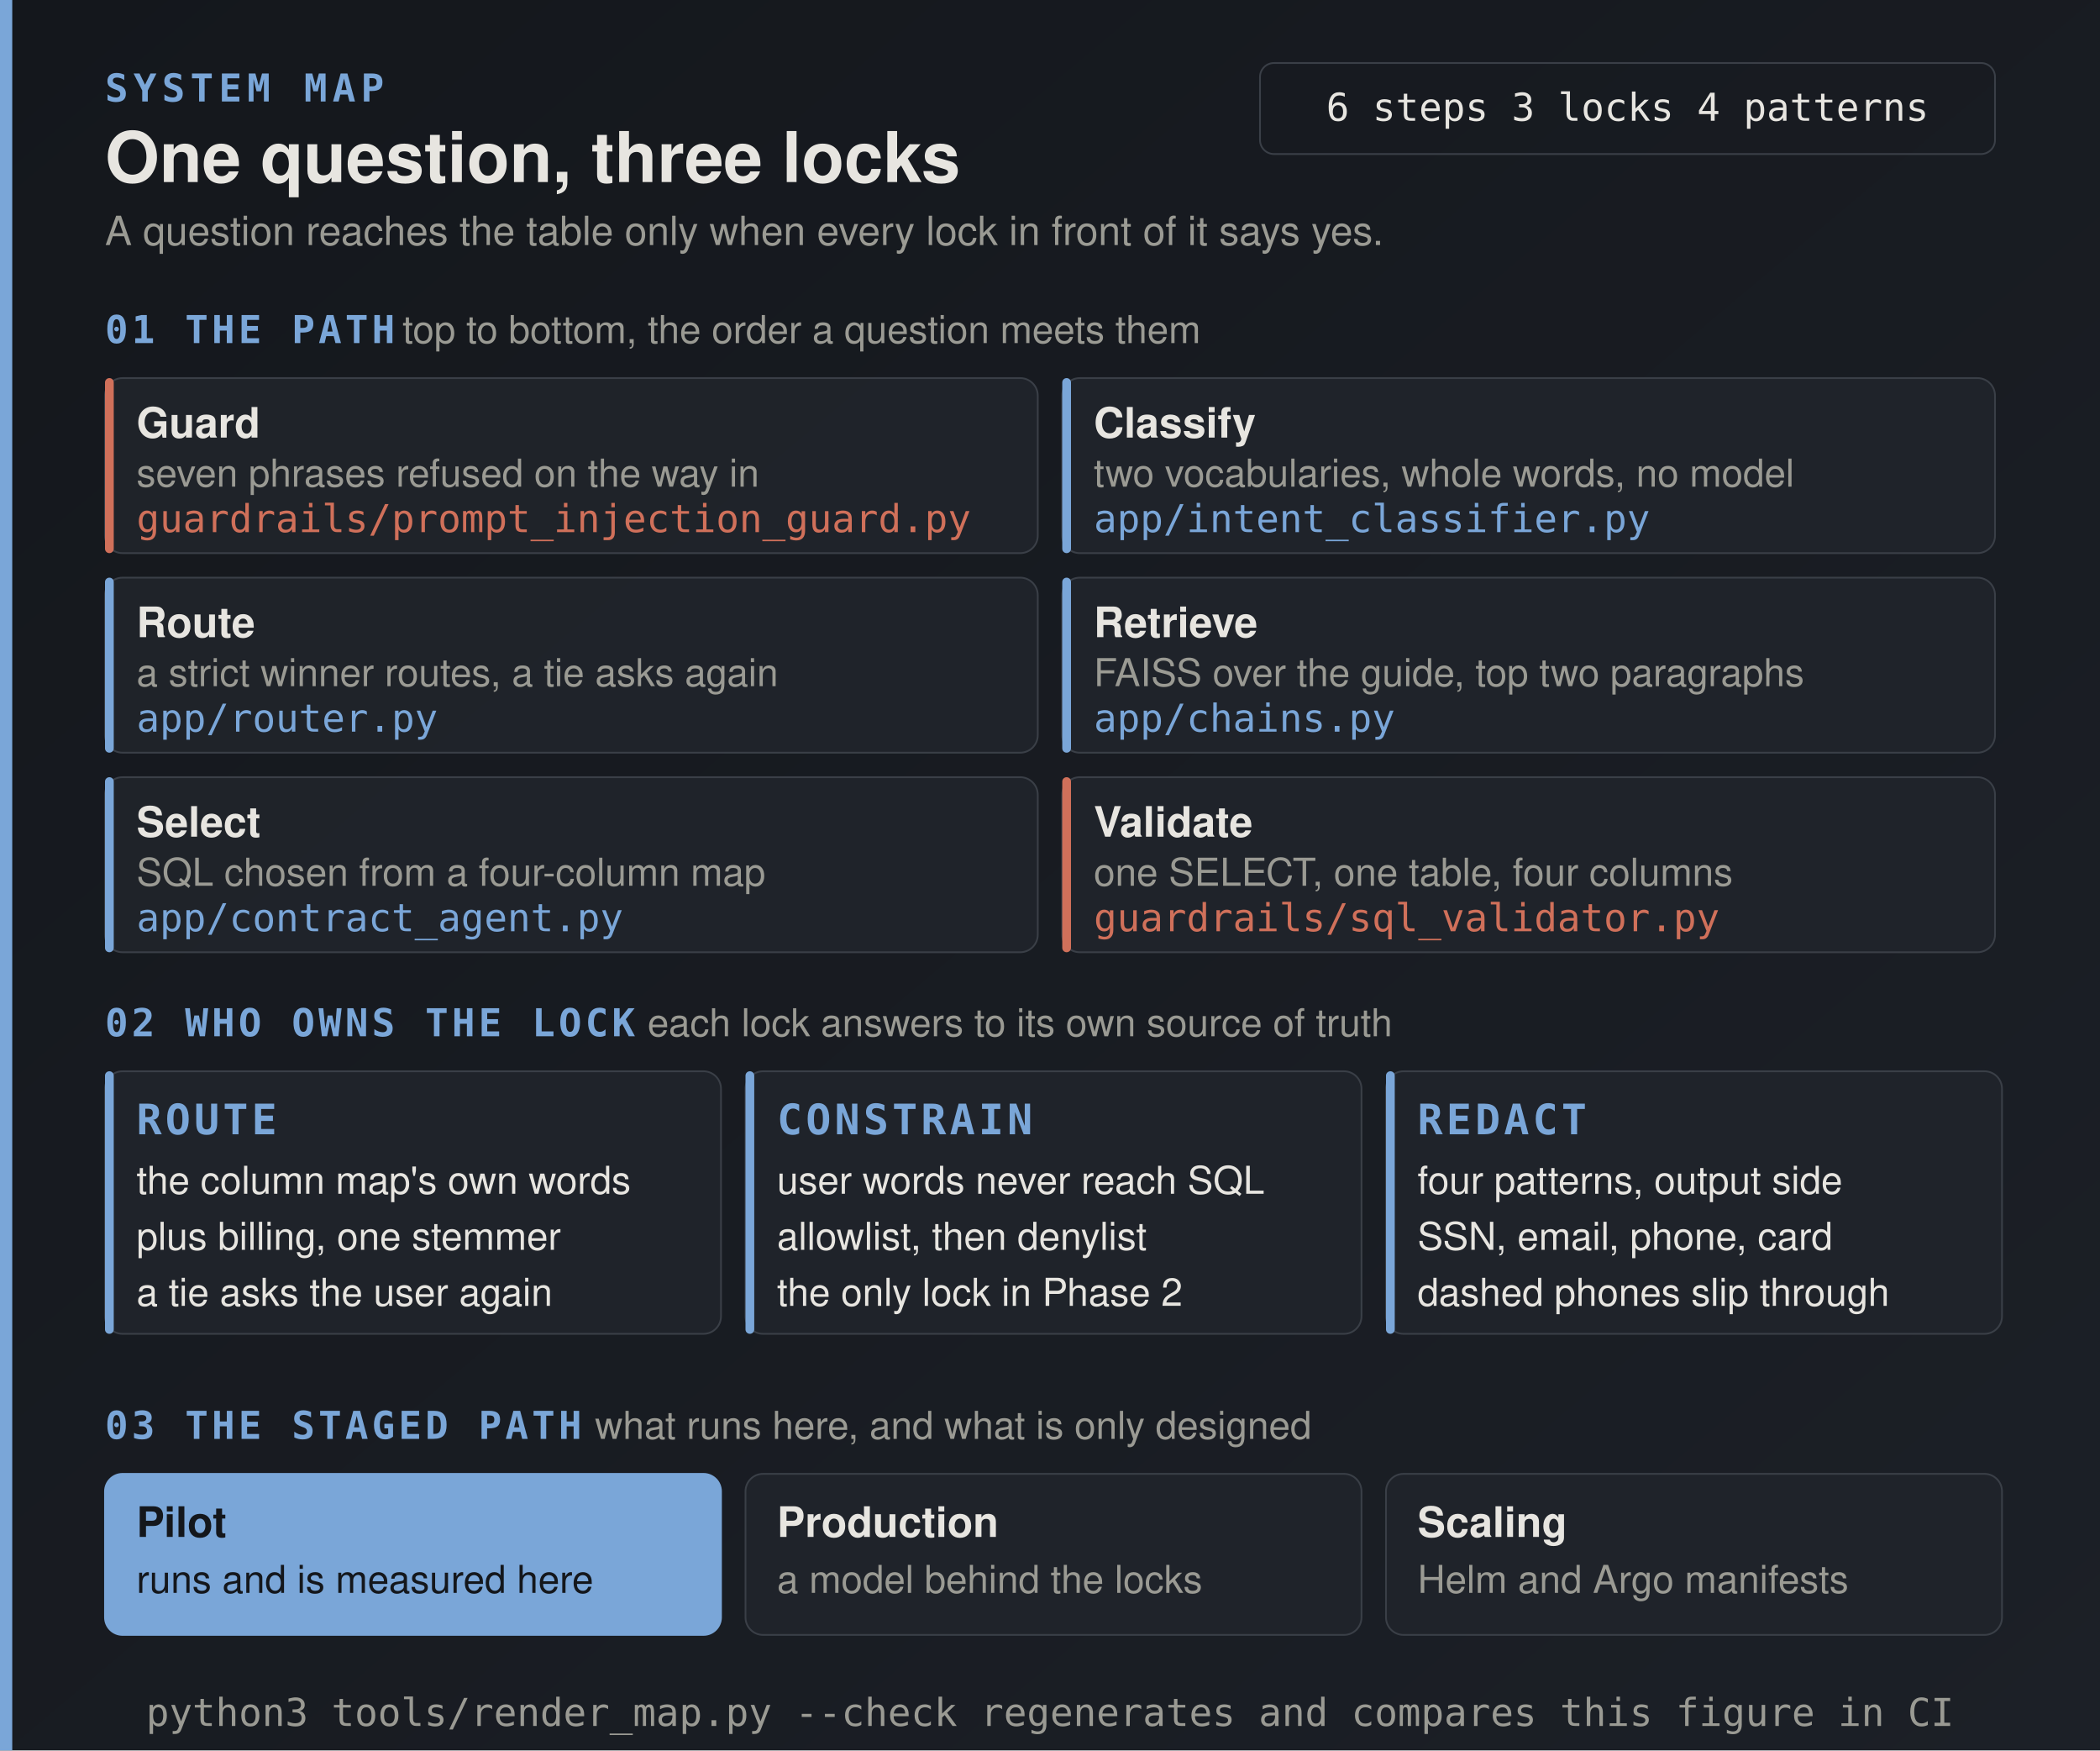
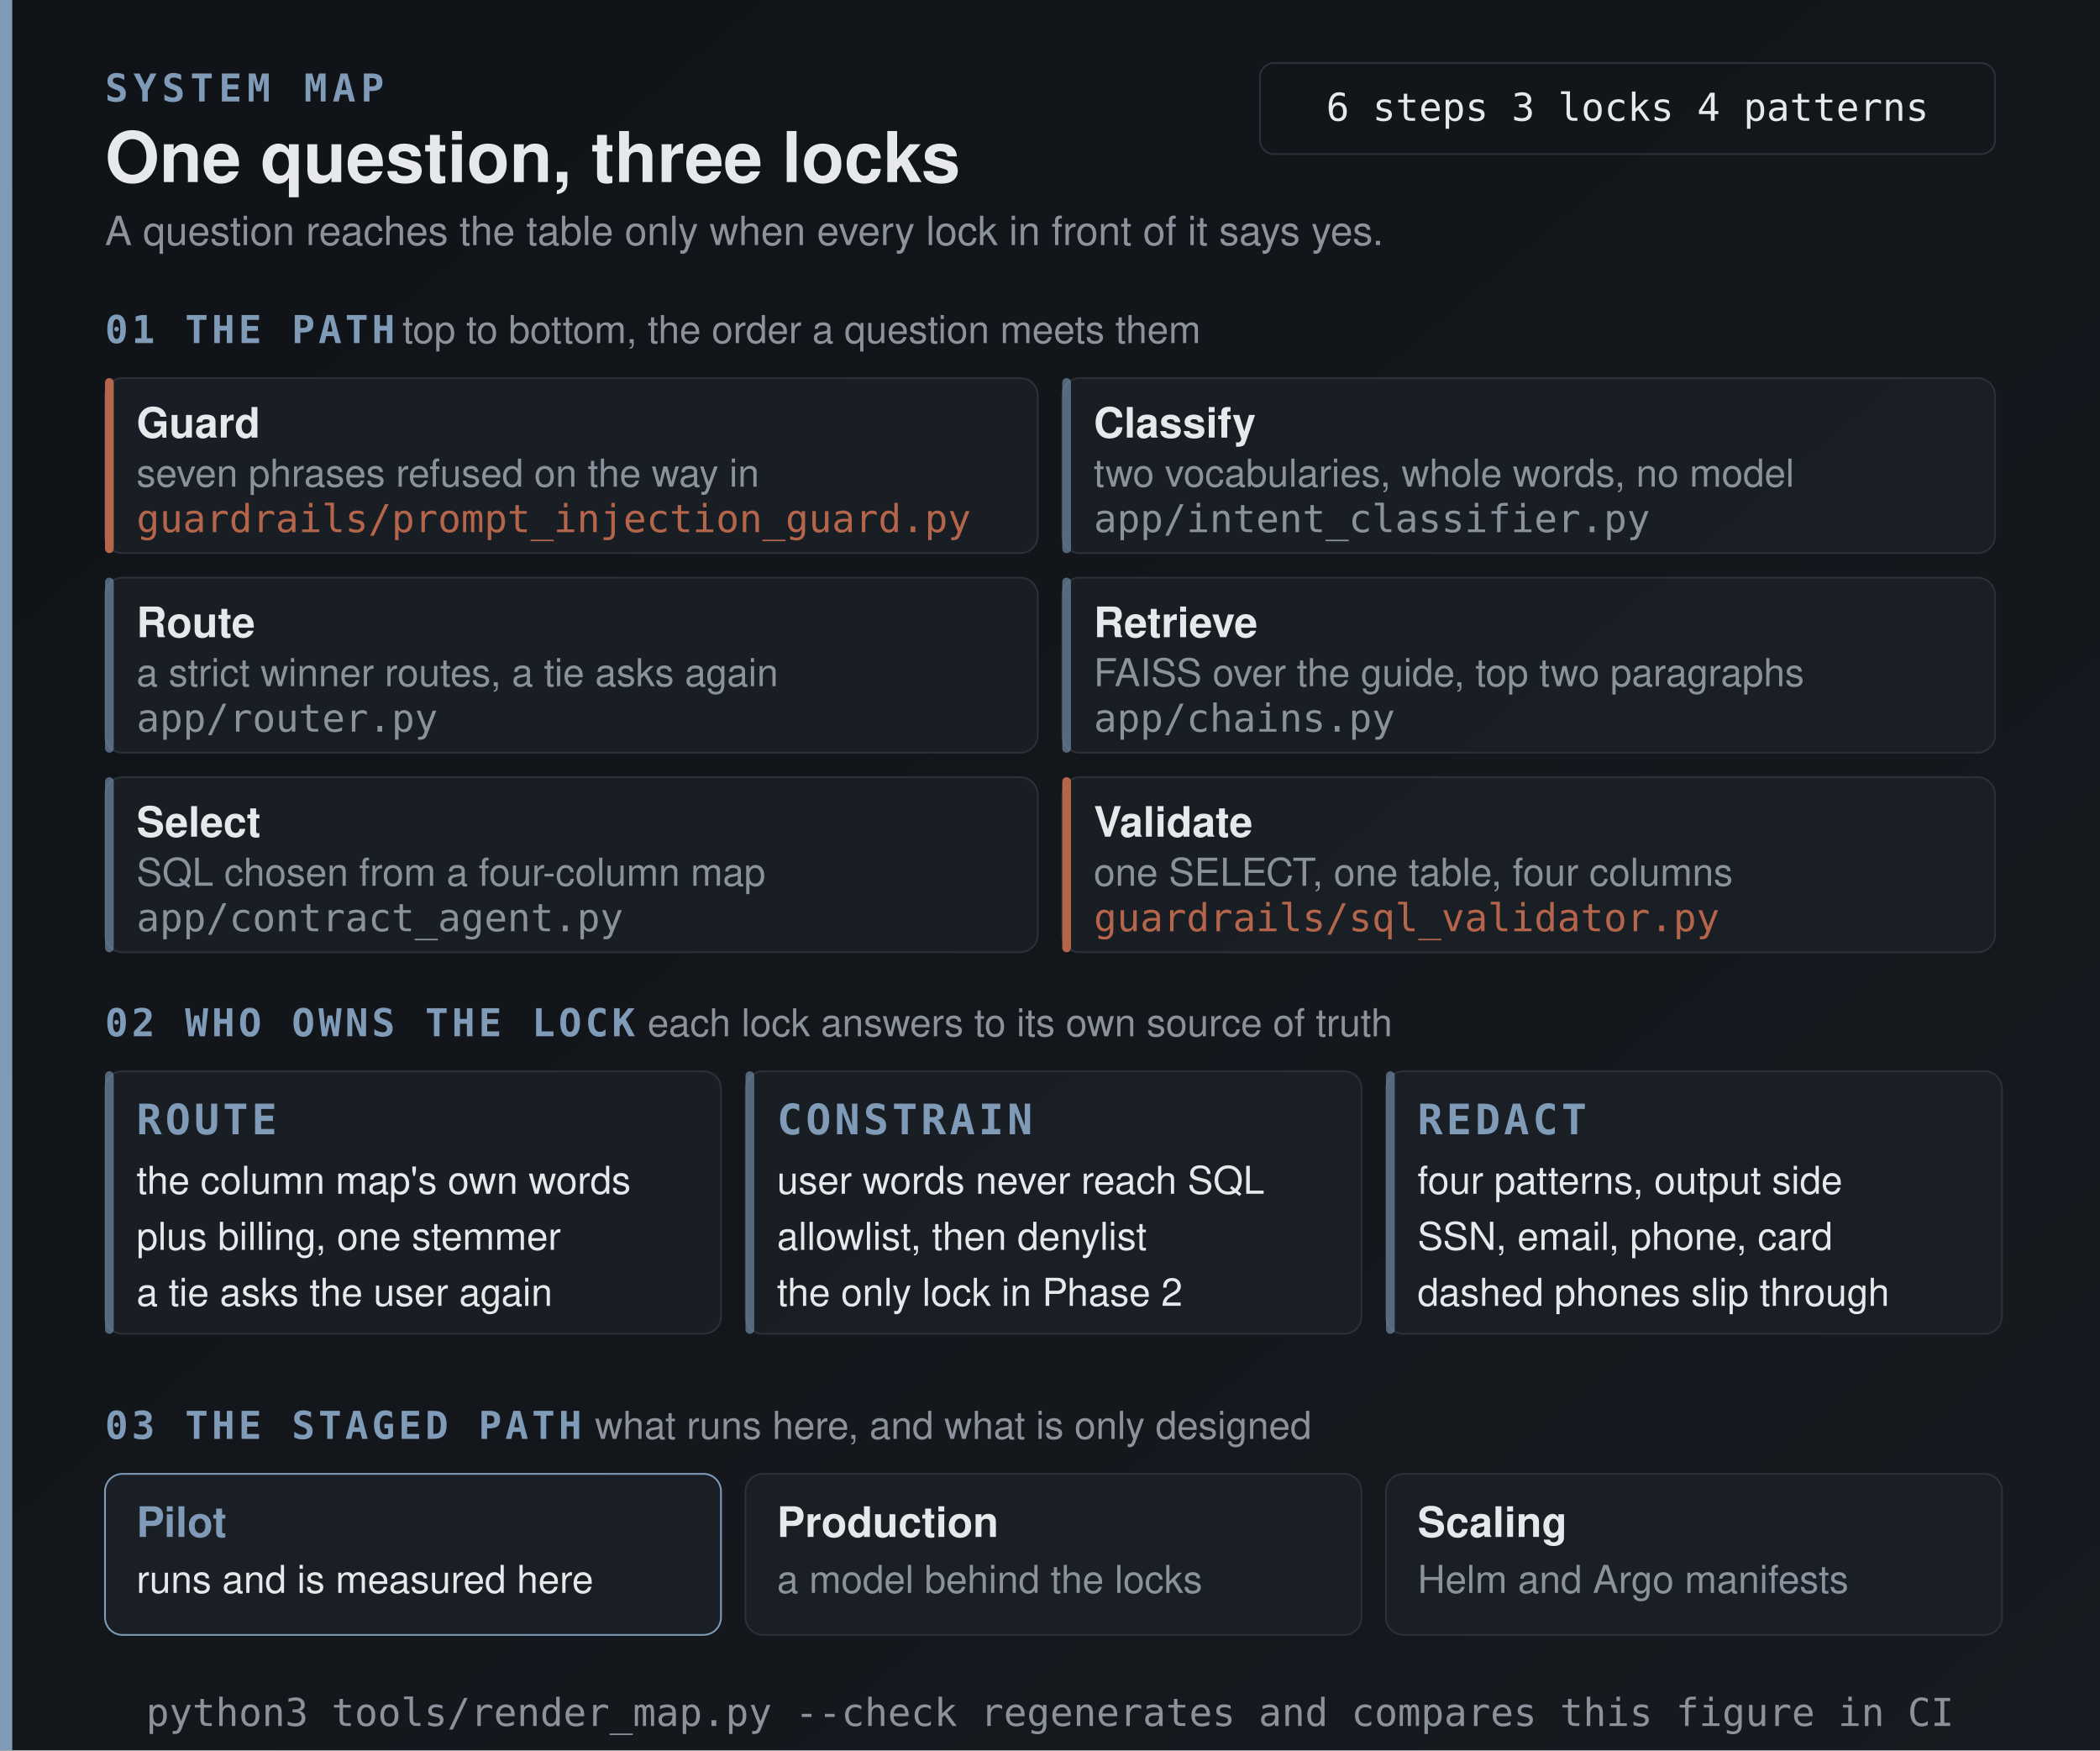
<svg xmlns="http://www.w3.org/2000/svg" width="1200" height="1000" viewBox="0 0 1200 1000" role="img" aria-label="System map: one question through six steps, guard, classify, route, retrieve, select, validate, and the three locks that own them.">
  <defs>
    <linearGradient id="bg" x1="0" y1="0" x2="1" y2="1">
-       <stop offset="0%" stop-color="#14171c" />
-       <stop offset="100%" stop-color="#1c2027" />
+       <stop offset="0%" stop-color="#0f1216" />
+       <stop offset="100%" stop-color="#171b21" />
    </linearGradient>
  </defs>
  <rect width="1200" height="1000" fill="url(#bg)" />
-   <rect x="0" y="0" width="7" height="1000" fill="#7aa6d8" />
-   <text x="60" y="58" text-anchor="start" font-family="ui-monospace,SFMono-Regular,Menlo,monospace" font-size="22" font-weight="700" letter-spacing="3" fill="#7aa6d8">SYSTEM MAP</text>
-   <text x="60" y="104" text-anchor="start" font-family="-apple-system,BlinkMacSystemFont,'Segoe UI',Helvetica,Arial,sans-serif" font-size="40" font-weight="700" fill="#e7e5e0">One question, three locks</text>
-   <text x="60" y="140" text-anchor="start" font-family="-apple-system,BlinkMacSystemFont,'Segoe UI',Helvetica,Arial,sans-serif" font-size="23" fill="#9a9a93">A question reaches the table only when every lock in front of it says yes.</text>
-   <rect x="720" y="36" width="420" height="52" rx="8" fill="none" stroke="#3a3f47" />
-   <text x="930" y="69" text-anchor="middle" font-family="ui-monospace,SFMono-Regular,Menlo,monospace" font-size="22" fill="#e7e5e0">6 steps  3 locks  4 patterns</text>
-   <text x="60" y="196" text-anchor="start" font-family="ui-monospace,SFMono-Regular,Menlo,monospace" font-size="22" font-weight="700" letter-spacing="2" fill="#7aa6d8">01  THE PATH</text>
-   <text x="230" y="196" text-anchor="start" font-family="-apple-system,BlinkMacSystemFont,'Segoe UI',Helvetica,Arial,sans-serif" font-size="22" fill="#9a9a93">top to bottom, the order a question meets them</text>
-   <rect x="60" y="216" width="533" height="100" rx="10" fill="#20242b" fill-opacity=".92" stroke="#3a3f47" />
-   <rect x="60" y="216" width="5" height="100" rx="2.5" fill="#d0705a" />
-   <text x="78" y="250" text-anchor="start" font-family="-apple-system,BlinkMacSystemFont,'Segoe UI',Helvetica,Arial,sans-serif" font-size="24" font-weight="700" fill="#e7e5e0">Guard</text>
-   <text x="78" y="278" text-anchor="start" font-family="-apple-system,BlinkMacSystemFont,'Segoe UI',Helvetica,Arial,sans-serif" font-size="22" fill="#9a9a93">seven phrases refused on the way in</text>
-   <text x="78" y="304" text-anchor="start" font-family="ui-monospace,SFMono-Regular,Menlo,monospace" font-size="22" fill="#d0705a">guardrails/prompt_injection_guard.py</text>
-   <rect x="607" y="216" width="533" height="100" rx="10" fill="#20242b" fill-opacity=".92" stroke="#3a3f47" />
-   <rect x="607" y="216" width="5" height="100" rx="2.5" fill="#7aa6d8" />
-   <text x="625" y="250" text-anchor="start" font-family="-apple-system,BlinkMacSystemFont,'Segoe UI',Helvetica,Arial,sans-serif" font-size="24" font-weight="700" fill="#e7e5e0">Classify</text>
-   <text x="625" y="278" text-anchor="start" font-family="-apple-system,BlinkMacSystemFont,'Segoe UI',Helvetica,Arial,sans-serif" font-size="22" fill="#9a9a93">two vocabularies, whole words, no model</text>
-   <text x="625" y="304" text-anchor="start" font-family="ui-monospace,SFMono-Regular,Menlo,monospace" font-size="22" fill="#7aa6d8">app/intent_classifier.py</text>
-   <rect x="60" y="330" width="533" height="100" rx="10" fill="#20242b" fill-opacity=".92" stroke="#3a3f47" />
-   <rect x="60" y="330" width="5" height="100" rx="2.5" fill="#7aa6d8" />
-   <text x="78" y="364" text-anchor="start" font-family="-apple-system,BlinkMacSystemFont,'Segoe UI',Helvetica,Arial,sans-serif" font-size="24" font-weight="700" fill="#e7e5e0">Route</text>
-   <text x="78" y="392" text-anchor="start" font-family="-apple-system,BlinkMacSystemFont,'Segoe UI',Helvetica,Arial,sans-serif" font-size="22" fill="#9a9a93">a strict winner routes, a tie asks again</text>
-   <text x="78" y="418" text-anchor="start" font-family="ui-monospace,SFMono-Regular,Menlo,monospace" font-size="22" fill="#7aa6d8">app/router.py</text>
-   <rect x="607" y="330" width="533" height="100" rx="10" fill="#20242b" fill-opacity=".92" stroke="#3a3f47" />
-   <rect x="607" y="330" width="5" height="100" rx="2.5" fill="#7aa6d8" />
-   <text x="625" y="364" text-anchor="start" font-family="-apple-system,BlinkMacSystemFont,'Segoe UI',Helvetica,Arial,sans-serif" font-size="24" font-weight="700" fill="#e7e5e0">Retrieve</text>
-   <text x="625" y="392" text-anchor="start" font-family="-apple-system,BlinkMacSystemFont,'Segoe UI',Helvetica,Arial,sans-serif" font-size="22" fill="#9a9a93">FAISS over the guide, top two paragraphs</text>
-   <text x="625" y="418" text-anchor="start" font-family="ui-monospace,SFMono-Regular,Menlo,monospace" font-size="22" fill="#7aa6d8">app/chains.py</text>
-   <rect x="60" y="444" width="533" height="100" rx="10" fill="#20242b" fill-opacity=".92" stroke="#3a3f47" />
-   <rect x="60" y="444" width="5" height="100" rx="2.5" fill="#7aa6d8" />
-   <text x="78" y="478" text-anchor="start" font-family="-apple-system,BlinkMacSystemFont,'Segoe UI',Helvetica,Arial,sans-serif" font-size="24" font-weight="700" fill="#e7e5e0">Select</text>
-   <text x="78" y="506" text-anchor="start" font-family="-apple-system,BlinkMacSystemFont,'Segoe UI',Helvetica,Arial,sans-serif" font-size="22" fill="#9a9a93">SQL chosen from a four-column map</text>
-   <text x="78" y="532" text-anchor="start" font-family="ui-monospace,SFMono-Regular,Menlo,monospace" font-size="22" fill="#7aa6d8">app/contract_agent.py</text>
-   <rect x="607" y="444" width="533" height="100" rx="10" fill="#20242b" fill-opacity=".92" stroke="#3a3f47" />
-   <rect x="607" y="444" width="5" height="100" rx="2.5" fill="#d0705a" />
-   <text x="625" y="478" text-anchor="start" font-family="-apple-system,BlinkMacSystemFont,'Segoe UI',Helvetica,Arial,sans-serif" font-size="24" font-weight="700" fill="#e7e5e0">Validate</text>
-   <text x="625" y="506" text-anchor="start" font-family="-apple-system,BlinkMacSystemFont,'Segoe UI',Helvetica,Arial,sans-serif" font-size="22" fill="#9a9a93">one SELECT, one table, four columns</text>
-   <text x="625" y="532" text-anchor="start" font-family="ui-monospace,SFMono-Regular,Menlo,monospace" font-size="22" fill="#d0705a">guardrails/sql_validator.py</text>
-   <text x="60" y="592" text-anchor="start" font-family="ui-monospace,SFMono-Regular,Menlo,monospace" font-size="22" font-weight="700" letter-spacing="2" fill="#7aa6d8">02  WHO OWNS THE LOCK</text>
-   <text x="370" y="592" text-anchor="start" font-family="-apple-system,BlinkMacSystemFont,'Segoe UI',Helvetica,Arial,sans-serif" font-size="22" fill="#9a9a93">each lock answers to its own source of truth</text>
-   <rect x="60" y="612" width="352" height="150" rx="10" fill="#20242b" fill-opacity=".92" stroke="#3a3f47" />
-   <rect x="60" y="612" width="5" height="150" rx="2.5" fill="#7aa6d8" />
-   <text x="78" y="648" text-anchor="start" font-family="ui-monospace,SFMono-Regular,Menlo,monospace" font-size="24" font-weight="700" letter-spacing="2" fill="#7aa6d8">ROUTE</text>
-   <text x="78" y="682" text-anchor="start" font-family="-apple-system,BlinkMacSystemFont,'Segoe UI',Helvetica,Arial,sans-serif" font-size="22" fill="#e7e5e0">the column map's own words</text>
-   <text x="78" y="714" text-anchor="start" font-family="-apple-system,BlinkMacSystemFont,'Segoe UI',Helvetica,Arial,sans-serif" font-size="22" fill="#e7e5e0">plus billing, one stemmer</text>
-   <text x="78" y="746" text-anchor="start" font-family="-apple-system,BlinkMacSystemFont,'Segoe UI',Helvetica,Arial,sans-serif" font-size="22" fill="#e7e5e0">a tie asks the user again</text>
-   <rect x="426" y="612" width="352" height="150" rx="10" fill="#20242b" fill-opacity=".92" stroke="#3a3f47" />
-   <rect x="426" y="612" width="5" height="150" rx="2.5" fill="#7aa6d8" />
-   <text x="444" y="648" text-anchor="start" font-family="ui-monospace,SFMono-Regular,Menlo,monospace" font-size="24" font-weight="700" letter-spacing="2" fill="#7aa6d8">CONSTRAIN</text>
-   <text x="444" y="682" text-anchor="start" font-family="-apple-system,BlinkMacSystemFont,'Segoe UI',Helvetica,Arial,sans-serif" font-size="22" fill="#e7e5e0">user words never reach SQL</text>
-   <text x="444" y="714" text-anchor="start" font-family="-apple-system,BlinkMacSystemFont,'Segoe UI',Helvetica,Arial,sans-serif" font-size="22" fill="#e7e5e0">allowlist, then denylist</text>
-   <text x="444" y="746" text-anchor="start" font-family="-apple-system,BlinkMacSystemFont,'Segoe UI',Helvetica,Arial,sans-serif" font-size="22" fill="#e7e5e0">the only lock in Phase 2</text>
-   <rect x="792" y="612" width="352" height="150" rx="10" fill="#20242b" fill-opacity=".92" stroke="#3a3f47" />
-   <rect x="792" y="612" width="5" height="150" rx="2.5" fill="#7aa6d8" />
-   <text x="810" y="648" text-anchor="start" font-family="ui-monospace,SFMono-Regular,Menlo,monospace" font-size="24" font-weight="700" letter-spacing="2" fill="#7aa6d8">REDACT</text>
-   <text x="810" y="682" text-anchor="start" font-family="-apple-system,BlinkMacSystemFont,'Segoe UI',Helvetica,Arial,sans-serif" font-size="22" fill="#e7e5e0">four patterns, output side</text>
-   <text x="810" y="714" text-anchor="start" font-family="-apple-system,BlinkMacSystemFont,'Segoe UI',Helvetica,Arial,sans-serif" font-size="22" fill="#e7e5e0">SSN, email, phone, card</text>
-   <text x="810" y="746" text-anchor="start" font-family="-apple-system,BlinkMacSystemFont,'Segoe UI',Helvetica,Arial,sans-serif" font-size="22" fill="#e7e5e0">dashed phones slip through</text>
-   <text x="60" y="822" text-anchor="start" font-family="ui-monospace,SFMono-Regular,Menlo,monospace" font-size="22" font-weight="700" letter-spacing="2" fill="#7aa6d8">03  THE STAGED PATH</text>
-   <text x="340" y="822" text-anchor="start" font-family="-apple-system,BlinkMacSystemFont,'Segoe UI',Helvetica,Arial,sans-serif" font-size="22" fill="#9a9a93">what runs here, and what is only designed</text>
-   <rect x="60" y="842" width="352" height="92" rx="10" fill="#7aa6d8" fill-opacity="1" stroke="#7aa6d8" />
-   <text x="78" y="878" text-anchor="start" font-family="-apple-system,BlinkMacSystemFont,'Segoe UI',Helvetica,Arial,sans-serif" font-size="24" font-weight="700" fill="#14171c">Pilot</text>
-   <text x="78" y="910" text-anchor="start" font-family="-apple-system,BlinkMacSystemFont,'Segoe UI',Helvetica,Arial,sans-serif" font-size="22" fill="#14171c">runs and is measured here</text>
-   <rect x="426" y="842" width="352" height="92" rx="10" fill="#20242b" fill-opacity="0.92" stroke="#3a3f47" />
-   <text x="444" y="878" text-anchor="start" font-family="-apple-system,BlinkMacSystemFont,'Segoe UI',Helvetica,Arial,sans-serif" font-size="24" font-weight="700" fill="#e7e5e0">Production</text>
-   <text x="444" y="910" text-anchor="start" font-family="-apple-system,BlinkMacSystemFont,'Segoe UI',Helvetica,Arial,sans-serif" font-size="22" fill="#9a9a93">a model behind the locks</text>
-   <rect x="792" y="842" width="352" height="92" rx="10" fill="#20242b" fill-opacity="0.92" stroke="#3a3f47" />
-   <text x="810" y="878" text-anchor="start" font-family="-apple-system,BlinkMacSystemFont,'Segoe UI',Helvetica,Arial,sans-serif" font-size="24" font-weight="700" fill="#e7e5e0">Scaling</text>
-   <text x="810" y="910" text-anchor="start" font-family="-apple-system,BlinkMacSystemFont,'Segoe UI',Helvetica,Arial,sans-serif" font-size="22" fill="#9a9a93">Helm and Argo manifests</text>
-   <text x="600.0" y="986" text-anchor="middle" font-family="ui-monospace,SFMono-Regular,Menlo,monospace" font-size="22" fill="#9a9a93">python3 tools/render_map.py --check   regenerates and compares this figure in CI</text>
+   <rect x="0" y="0" width="7" height="1000" fill="#7f9bb8" />
+   <text x="60" y="58" text-anchor="start" font-family="ui-monospace,SFMono-Regular,Menlo,monospace" font-size="22" font-weight="700" letter-spacing="3" fill="#7f9bb8">SYSTEM MAP</text>
+   <text x="60" y="104" text-anchor="start" font-family="-apple-system,BlinkMacSystemFont,'Segoe UI',Helvetica,Arial,sans-serif" font-size="40" font-weight="700" fill="#e6e8eb">One question, three locks</text>
+   <text x="60" y="140" text-anchor="start" font-family="-apple-system,BlinkMacSystemFont,'Segoe UI',Helvetica,Arial,sans-serif" font-size="23" fill="#8b929c">A question reaches the table only when every lock in front of it says yes.</text>
+   <rect x="720" y="36" width="420" height="52" rx="8" fill="none" stroke="#2b3138" />
+   <text x="930" y="69" text-anchor="middle" font-family="ui-monospace,SFMono-Regular,Menlo,monospace" font-size="22" fill="#e6e8eb">6 steps  3 locks  4 patterns</text>
+   <text x="60" y="196" text-anchor="start" font-family="ui-monospace,SFMono-Regular,Menlo,monospace" font-size="22" font-weight="700" letter-spacing="2" fill="#7f9bb8">01  THE PATH</text>
+   <text x="230" y="196" text-anchor="start" font-family="-apple-system,BlinkMacSystemFont,'Segoe UI',Helvetica,Arial,sans-serif" font-size="22" fill="#8b929c">top to bottom, the order a question meets them</text>
+   <rect x="60" y="216" width="533" height="100" rx="10" fill="#1a1f26" fill-opacity=".92" stroke="#2b3138" />
+   <rect x="60" y="216" width="5" height="100" rx="2.5" fill="#b5654a" fill-opacity="1" />
+   <text x="78" y="250" text-anchor="start" font-family="-apple-system,BlinkMacSystemFont,'Segoe UI',Helvetica,Arial,sans-serif" font-size="24" font-weight="700" fill="#e6e8eb">Guard</text>
+   <text x="78" y="278" text-anchor="start" font-family="-apple-system,BlinkMacSystemFont,'Segoe UI',Helvetica,Arial,sans-serif" font-size="22" fill="#8b929c">seven phrases refused on the way in</text>
+   <text x="78" y="304" text-anchor="start" font-family="ui-monospace,SFMono-Regular,Menlo,monospace" font-size="22" fill="#b5654a">guardrails/prompt_injection_guard.py</text>
+   <rect x="607" y="216" width="533" height="100" rx="10" fill="#1a1f26" fill-opacity=".92" stroke="#2b3138" />
+   <rect x="607" y="216" width="5" height="100" rx="2.5" fill="#7f9bb8" fill-opacity="0.6" />
+   <text x="625" y="250" text-anchor="start" font-family="-apple-system,BlinkMacSystemFont,'Segoe UI',Helvetica,Arial,sans-serif" font-size="24" font-weight="700" fill="#e6e8eb">Classify</text>
+   <text x="625" y="278" text-anchor="start" font-family="-apple-system,BlinkMacSystemFont,'Segoe UI',Helvetica,Arial,sans-serif" font-size="22" fill="#8b929c">two vocabularies, whole words, no model</text>
+   <text x="625" y="304" text-anchor="start" font-family="ui-monospace,SFMono-Regular,Menlo,monospace" font-size="22" fill="#8b929c">app/intent_classifier.py</text>
+   <rect x="60" y="330" width="533" height="100" rx="10" fill="#1a1f26" fill-opacity=".92" stroke="#2b3138" />
+   <rect x="60" y="330" width="5" height="100" rx="2.5" fill="#7f9bb8" fill-opacity="0.6" />
+   <text x="78" y="364" text-anchor="start" font-family="-apple-system,BlinkMacSystemFont,'Segoe UI',Helvetica,Arial,sans-serif" font-size="24" font-weight="700" fill="#e6e8eb">Route</text>
+   <text x="78" y="392" text-anchor="start" font-family="-apple-system,BlinkMacSystemFont,'Segoe UI',Helvetica,Arial,sans-serif" font-size="22" fill="#8b929c">a strict winner routes, a tie asks again</text>
+   <text x="78" y="418" text-anchor="start" font-family="ui-monospace,SFMono-Regular,Menlo,monospace" font-size="22" fill="#8b929c">app/router.py</text>
+   <rect x="607" y="330" width="533" height="100" rx="10" fill="#1a1f26" fill-opacity=".92" stroke="#2b3138" />
+   <rect x="607" y="330" width="5" height="100" rx="2.5" fill="#7f9bb8" fill-opacity="0.6" />
+   <text x="625" y="364" text-anchor="start" font-family="-apple-system,BlinkMacSystemFont,'Segoe UI',Helvetica,Arial,sans-serif" font-size="24" font-weight="700" fill="#e6e8eb">Retrieve</text>
+   <text x="625" y="392" text-anchor="start" font-family="-apple-system,BlinkMacSystemFont,'Segoe UI',Helvetica,Arial,sans-serif" font-size="22" fill="#8b929c">FAISS over the guide, top two paragraphs</text>
+   <text x="625" y="418" text-anchor="start" font-family="ui-monospace,SFMono-Regular,Menlo,monospace" font-size="22" fill="#8b929c">app/chains.py</text>
+   <rect x="60" y="444" width="533" height="100" rx="10" fill="#1a1f26" fill-opacity=".92" stroke="#2b3138" />
+   <rect x="60" y="444" width="5" height="100" rx="2.5" fill="#7f9bb8" fill-opacity="0.6" />
+   <text x="78" y="478" text-anchor="start" font-family="-apple-system,BlinkMacSystemFont,'Segoe UI',Helvetica,Arial,sans-serif" font-size="24" font-weight="700" fill="#e6e8eb">Select</text>
+   <text x="78" y="506" text-anchor="start" font-family="-apple-system,BlinkMacSystemFont,'Segoe UI',Helvetica,Arial,sans-serif" font-size="22" fill="#8b929c">SQL chosen from a four-column map</text>
+   <text x="78" y="532" text-anchor="start" font-family="ui-monospace,SFMono-Regular,Menlo,monospace" font-size="22" fill="#8b929c">app/contract_agent.py</text>
+   <rect x="607" y="444" width="533" height="100" rx="10" fill="#1a1f26" fill-opacity=".92" stroke="#2b3138" />
+   <rect x="607" y="444" width="5" height="100" rx="2.5" fill="#b5654a" fill-opacity="1" />
+   <text x="625" y="478" text-anchor="start" font-family="-apple-system,BlinkMacSystemFont,'Segoe UI',Helvetica,Arial,sans-serif" font-size="24" font-weight="700" fill="#e6e8eb">Validate</text>
+   <text x="625" y="506" text-anchor="start" font-family="-apple-system,BlinkMacSystemFont,'Segoe UI',Helvetica,Arial,sans-serif" font-size="22" fill="#8b929c">one SELECT, one table, four columns</text>
+   <text x="625" y="532" text-anchor="start" font-family="ui-monospace,SFMono-Regular,Menlo,monospace" font-size="22" fill="#b5654a">guardrails/sql_validator.py</text>
+   <text x="60" y="592" text-anchor="start" font-family="ui-monospace,SFMono-Regular,Menlo,monospace" font-size="22" font-weight="700" letter-spacing="2" fill="#7f9bb8">02  WHO OWNS THE LOCK</text>
+   <text x="370" y="592" text-anchor="start" font-family="-apple-system,BlinkMacSystemFont,'Segoe UI',Helvetica,Arial,sans-serif" font-size="22" fill="#8b929c">each lock answers to its own source of truth</text>
+   <rect x="60" y="612" width="352" height="150" rx="10" fill="#1a1f26" fill-opacity=".92" stroke="#2b3138" />
+   <rect x="60" y="612" width="5" height="150" rx="2.5" fill="#7f9bb8" fill-opacity=".6" />
+   <text x="78" y="648" text-anchor="start" font-family="ui-monospace,SFMono-Regular,Menlo,monospace" font-size="24" font-weight="700" letter-spacing="2" fill="#7f9bb8">ROUTE</text>
+   <text x="78" y="682" text-anchor="start" font-family="-apple-system,BlinkMacSystemFont,'Segoe UI',Helvetica,Arial,sans-serif" font-size="22" fill="#e6e8eb">the column map's own words</text>
+   <text x="78" y="714" text-anchor="start" font-family="-apple-system,BlinkMacSystemFont,'Segoe UI',Helvetica,Arial,sans-serif" font-size="22" fill="#e6e8eb">plus billing, one stemmer</text>
+   <text x="78" y="746" text-anchor="start" font-family="-apple-system,BlinkMacSystemFont,'Segoe UI',Helvetica,Arial,sans-serif" font-size="22" fill="#e6e8eb">a tie asks the user again</text>
+   <rect x="426" y="612" width="352" height="150" rx="10" fill="#1a1f26" fill-opacity=".92" stroke="#2b3138" />
+   <rect x="426" y="612" width="5" height="150" rx="2.5" fill="#7f9bb8" fill-opacity=".6" />
+   <text x="444" y="648" text-anchor="start" font-family="ui-monospace,SFMono-Regular,Menlo,monospace" font-size="24" font-weight="700" letter-spacing="2" fill="#7f9bb8">CONSTRAIN</text>
+   <text x="444" y="682" text-anchor="start" font-family="-apple-system,BlinkMacSystemFont,'Segoe UI',Helvetica,Arial,sans-serif" font-size="22" fill="#e6e8eb">user words never reach SQL</text>
+   <text x="444" y="714" text-anchor="start" font-family="-apple-system,BlinkMacSystemFont,'Segoe UI',Helvetica,Arial,sans-serif" font-size="22" fill="#e6e8eb">allowlist, then denylist</text>
+   <text x="444" y="746" text-anchor="start" font-family="-apple-system,BlinkMacSystemFont,'Segoe UI',Helvetica,Arial,sans-serif" font-size="22" fill="#e6e8eb">the only lock in Phase 2</text>
+   <rect x="792" y="612" width="352" height="150" rx="10" fill="#1a1f26" fill-opacity=".92" stroke="#2b3138" />
+   <rect x="792" y="612" width="5" height="150" rx="2.5" fill="#7f9bb8" fill-opacity=".6" />
+   <text x="810" y="648" text-anchor="start" font-family="ui-monospace,SFMono-Regular,Menlo,monospace" font-size="24" font-weight="700" letter-spacing="2" fill="#7f9bb8">REDACT</text>
+   <text x="810" y="682" text-anchor="start" font-family="-apple-system,BlinkMacSystemFont,'Segoe UI',Helvetica,Arial,sans-serif" font-size="22" fill="#e6e8eb">four patterns, output side</text>
+   <text x="810" y="714" text-anchor="start" font-family="-apple-system,BlinkMacSystemFont,'Segoe UI',Helvetica,Arial,sans-serif" font-size="22" fill="#e6e8eb">SSN, email, phone, card</text>
+   <text x="810" y="746" text-anchor="start" font-family="-apple-system,BlinkMacSystemFont,'Segoe UI',Helvetica,Arial,sans-serif" font-size="22" fill="#e6e8eb">dashed phones slip through</text>
+   <text x="60" y="822" text-anchor="start" font-family="ui-monospace,SFMono-Regular,Menlo,monospace" font-size="22" font-weight="700" letter-spacing="2" fill="#7f9bb8">03  THE STAGED PATH</text>
+   <text x="340" y="822" text-anchor="start" font-family="-apple-system,BlinkMacSystemFont,'Segoe UI',Helvetica,Arial,sans-serif" font-size="22" fill="#8b929c">what runs here, and what is only designed</text>
+   <rect x="60" y="842" width="352" height="92" rx="10" fill="#1a1f26" fill-opacity="1" stroke="#7f9bb8" />
+   <text x="78" y="878" text-anchor="start" font-family="-apple-system,BlinkMacSystemFont,'Segoe UI',Helvetica,Arial,sans-serif" font-size="24" font-weight="700" fill="#7f9bb8">Pilot</text>
+   <text x="78" y="910" text-anchor="start" font-family="-apple-system,BlinkMacSystemFont,'Segoe UI',Helvetica,Arial,sans-serif" font-size="22" fill="#e6e8eb">runs and is measured here</text>
+   <rect x="426" y="842" width="352" height="92" rx="10" fill="#1a1f26" fill-opacity="0.92" stroke="#2b3138" />
+   <text x="444" y="878" text-anchor="start" font-family="-apple-system,BlinkMacSystemFont,'Segoe UI',Helvetica,Arial,sans-serif" font-size="24" font-weight="700" fill="#e6e8eb">Production</text>
+   <text x="444" y="910" text-anchor="start" font-family="-apple-system,BlinkMacSystemFont,'Segoe UI',Helvetica,Arial,sans-serif" font-size="22" fill="#8b929c">a model behind the locks</text>
+   <rect x="792" y="842" width="352" height="92" rx="10" fill="#1a1f26" fill-opacity="0.92" stroke="#2b3138" />
+   <text x="810" y="878" text-anchor="start" font-family="-apple-system,BlinkMacSystemFont,'Segoe UI',Helvetica,Arial,sans-serif" font-size="24" font-weight="700" fill="#e6e8eb">Scaling</text>
+   <text x="810" y="910" text-anchor="start" font-family="-apple-system,BlinkMacSystemFont,'Segoe UI',Helvetica,Arial,sans-serif" font-size="22" fill="#8b929c">Helm and Argo manifests</text>
+   <text x="600.0" y="986" text-anchor="middle" font-family="ui-monospace,SFMono-Regular,Menlo,monospace" font-size="22" fill="#8b929c">python3 tools/render_map.py --check   regenerates and compares this figure in CI</text>
</svg>
